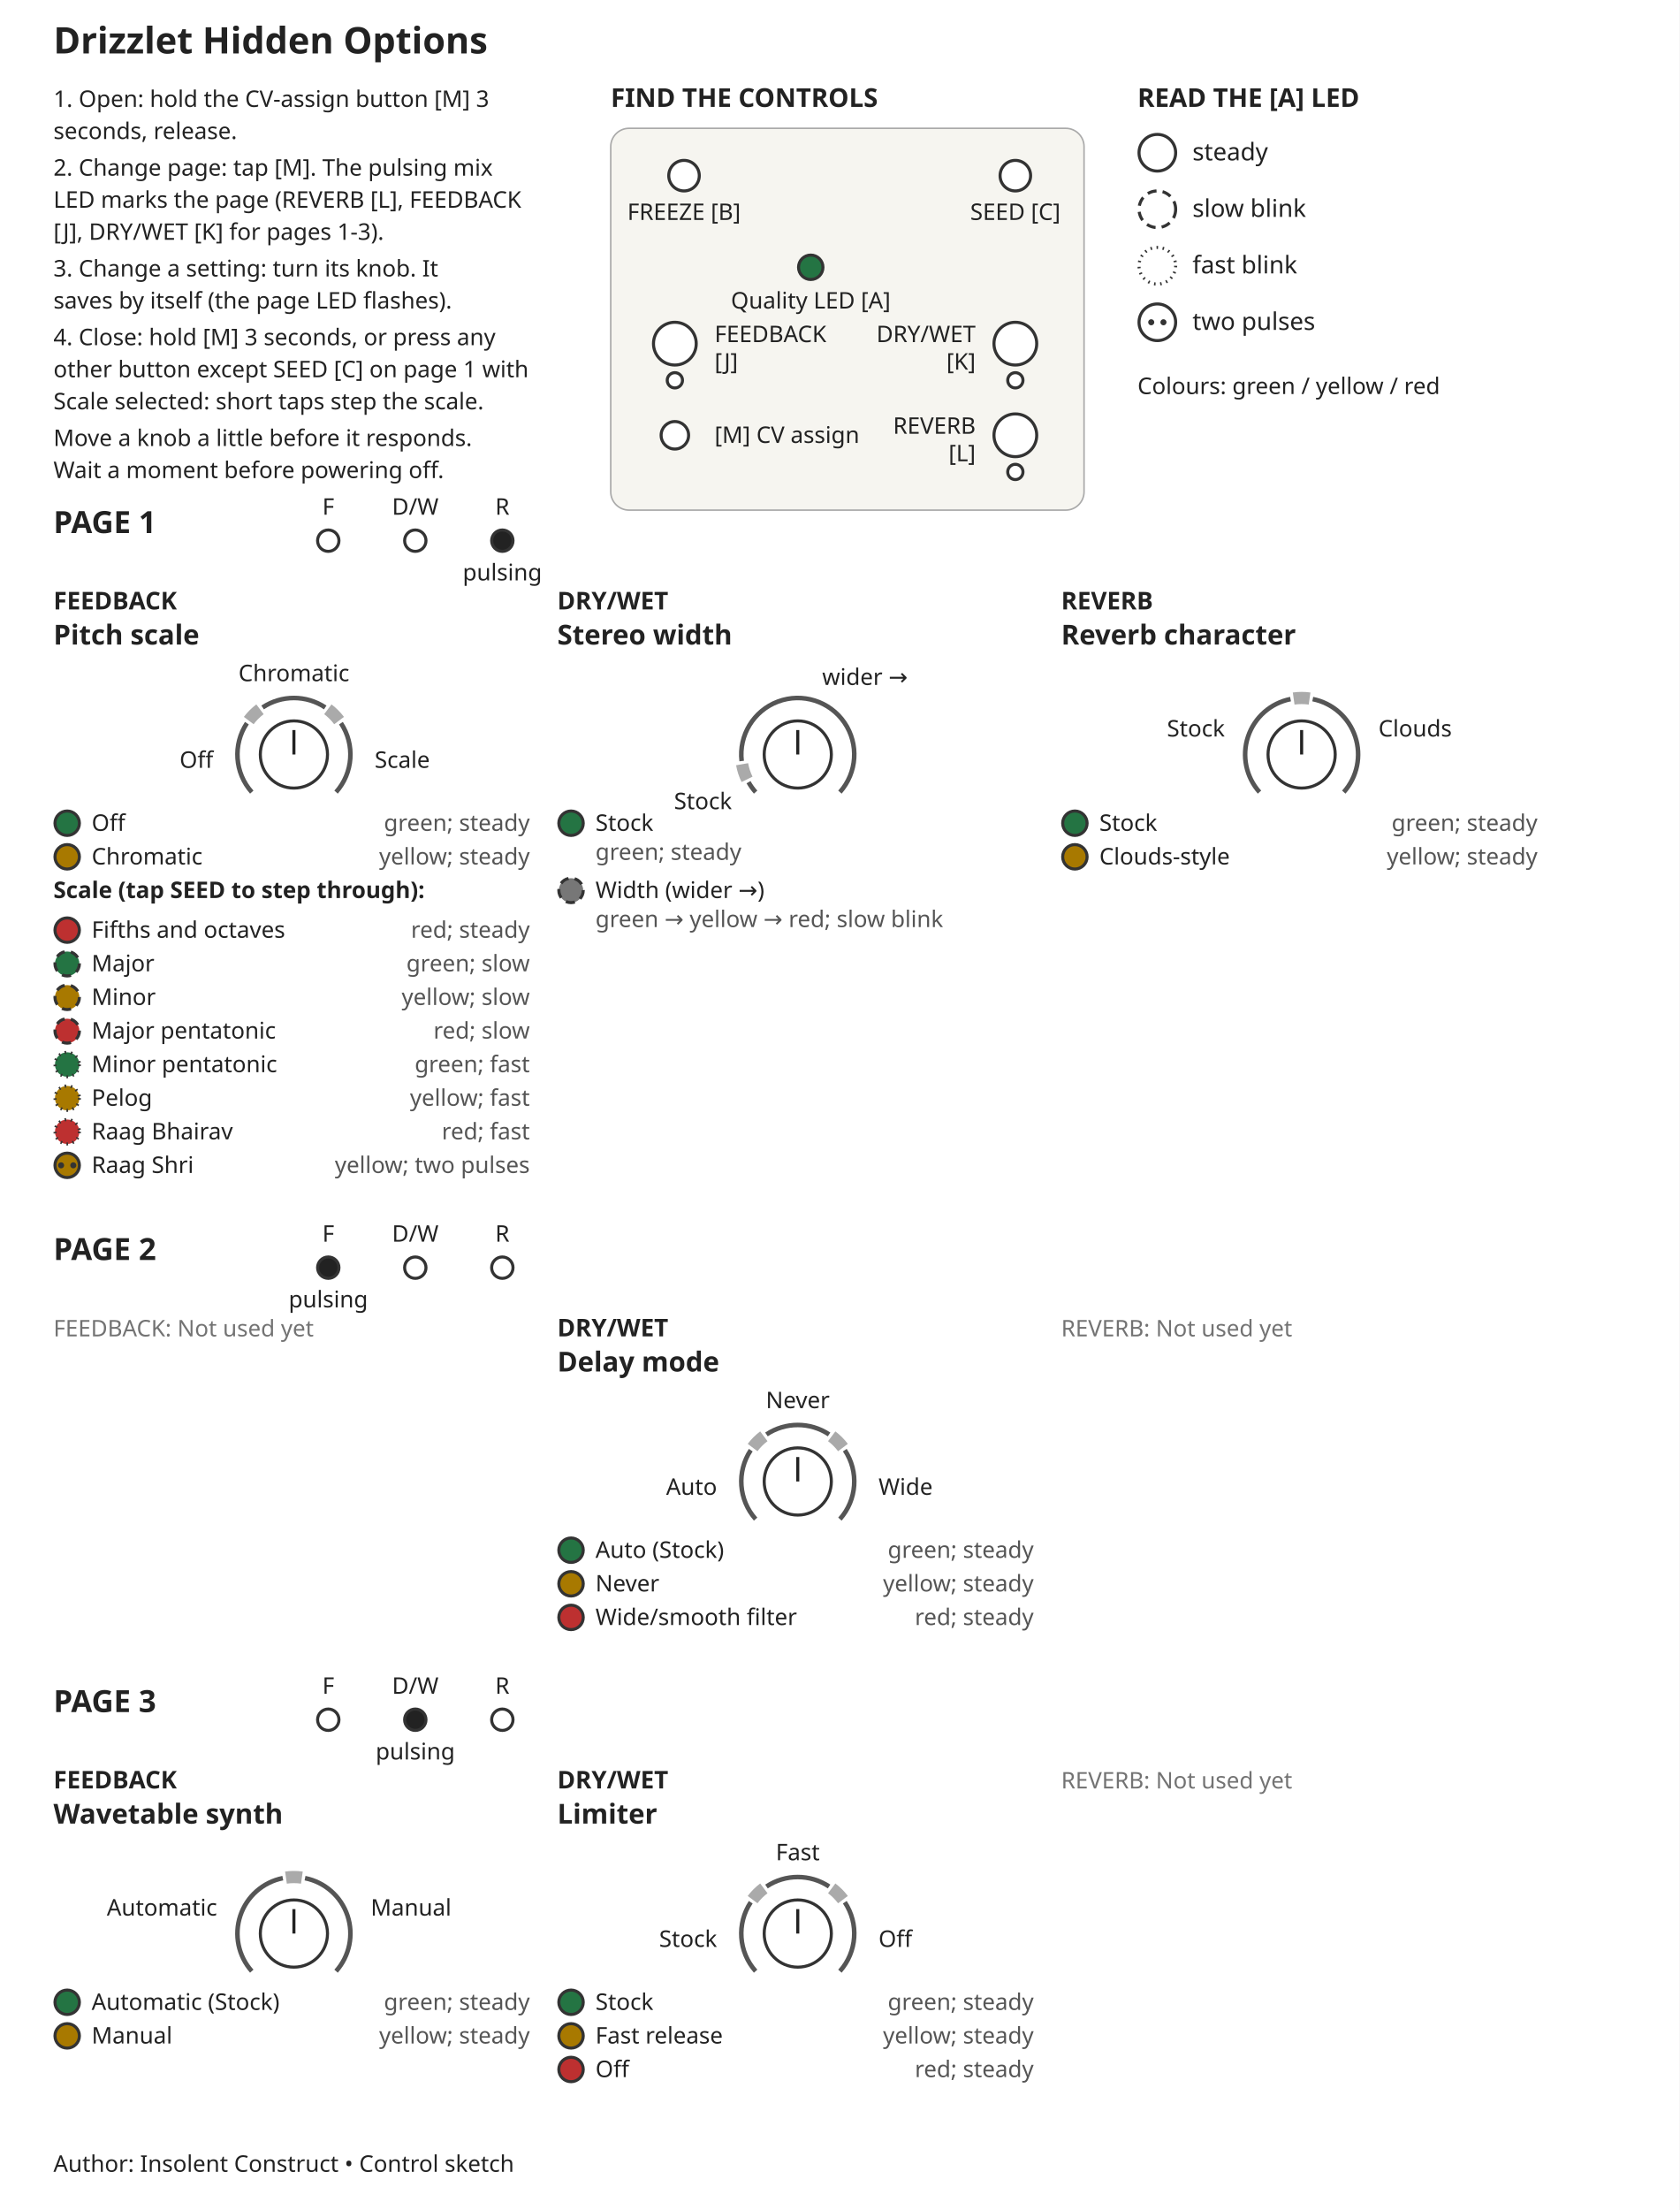
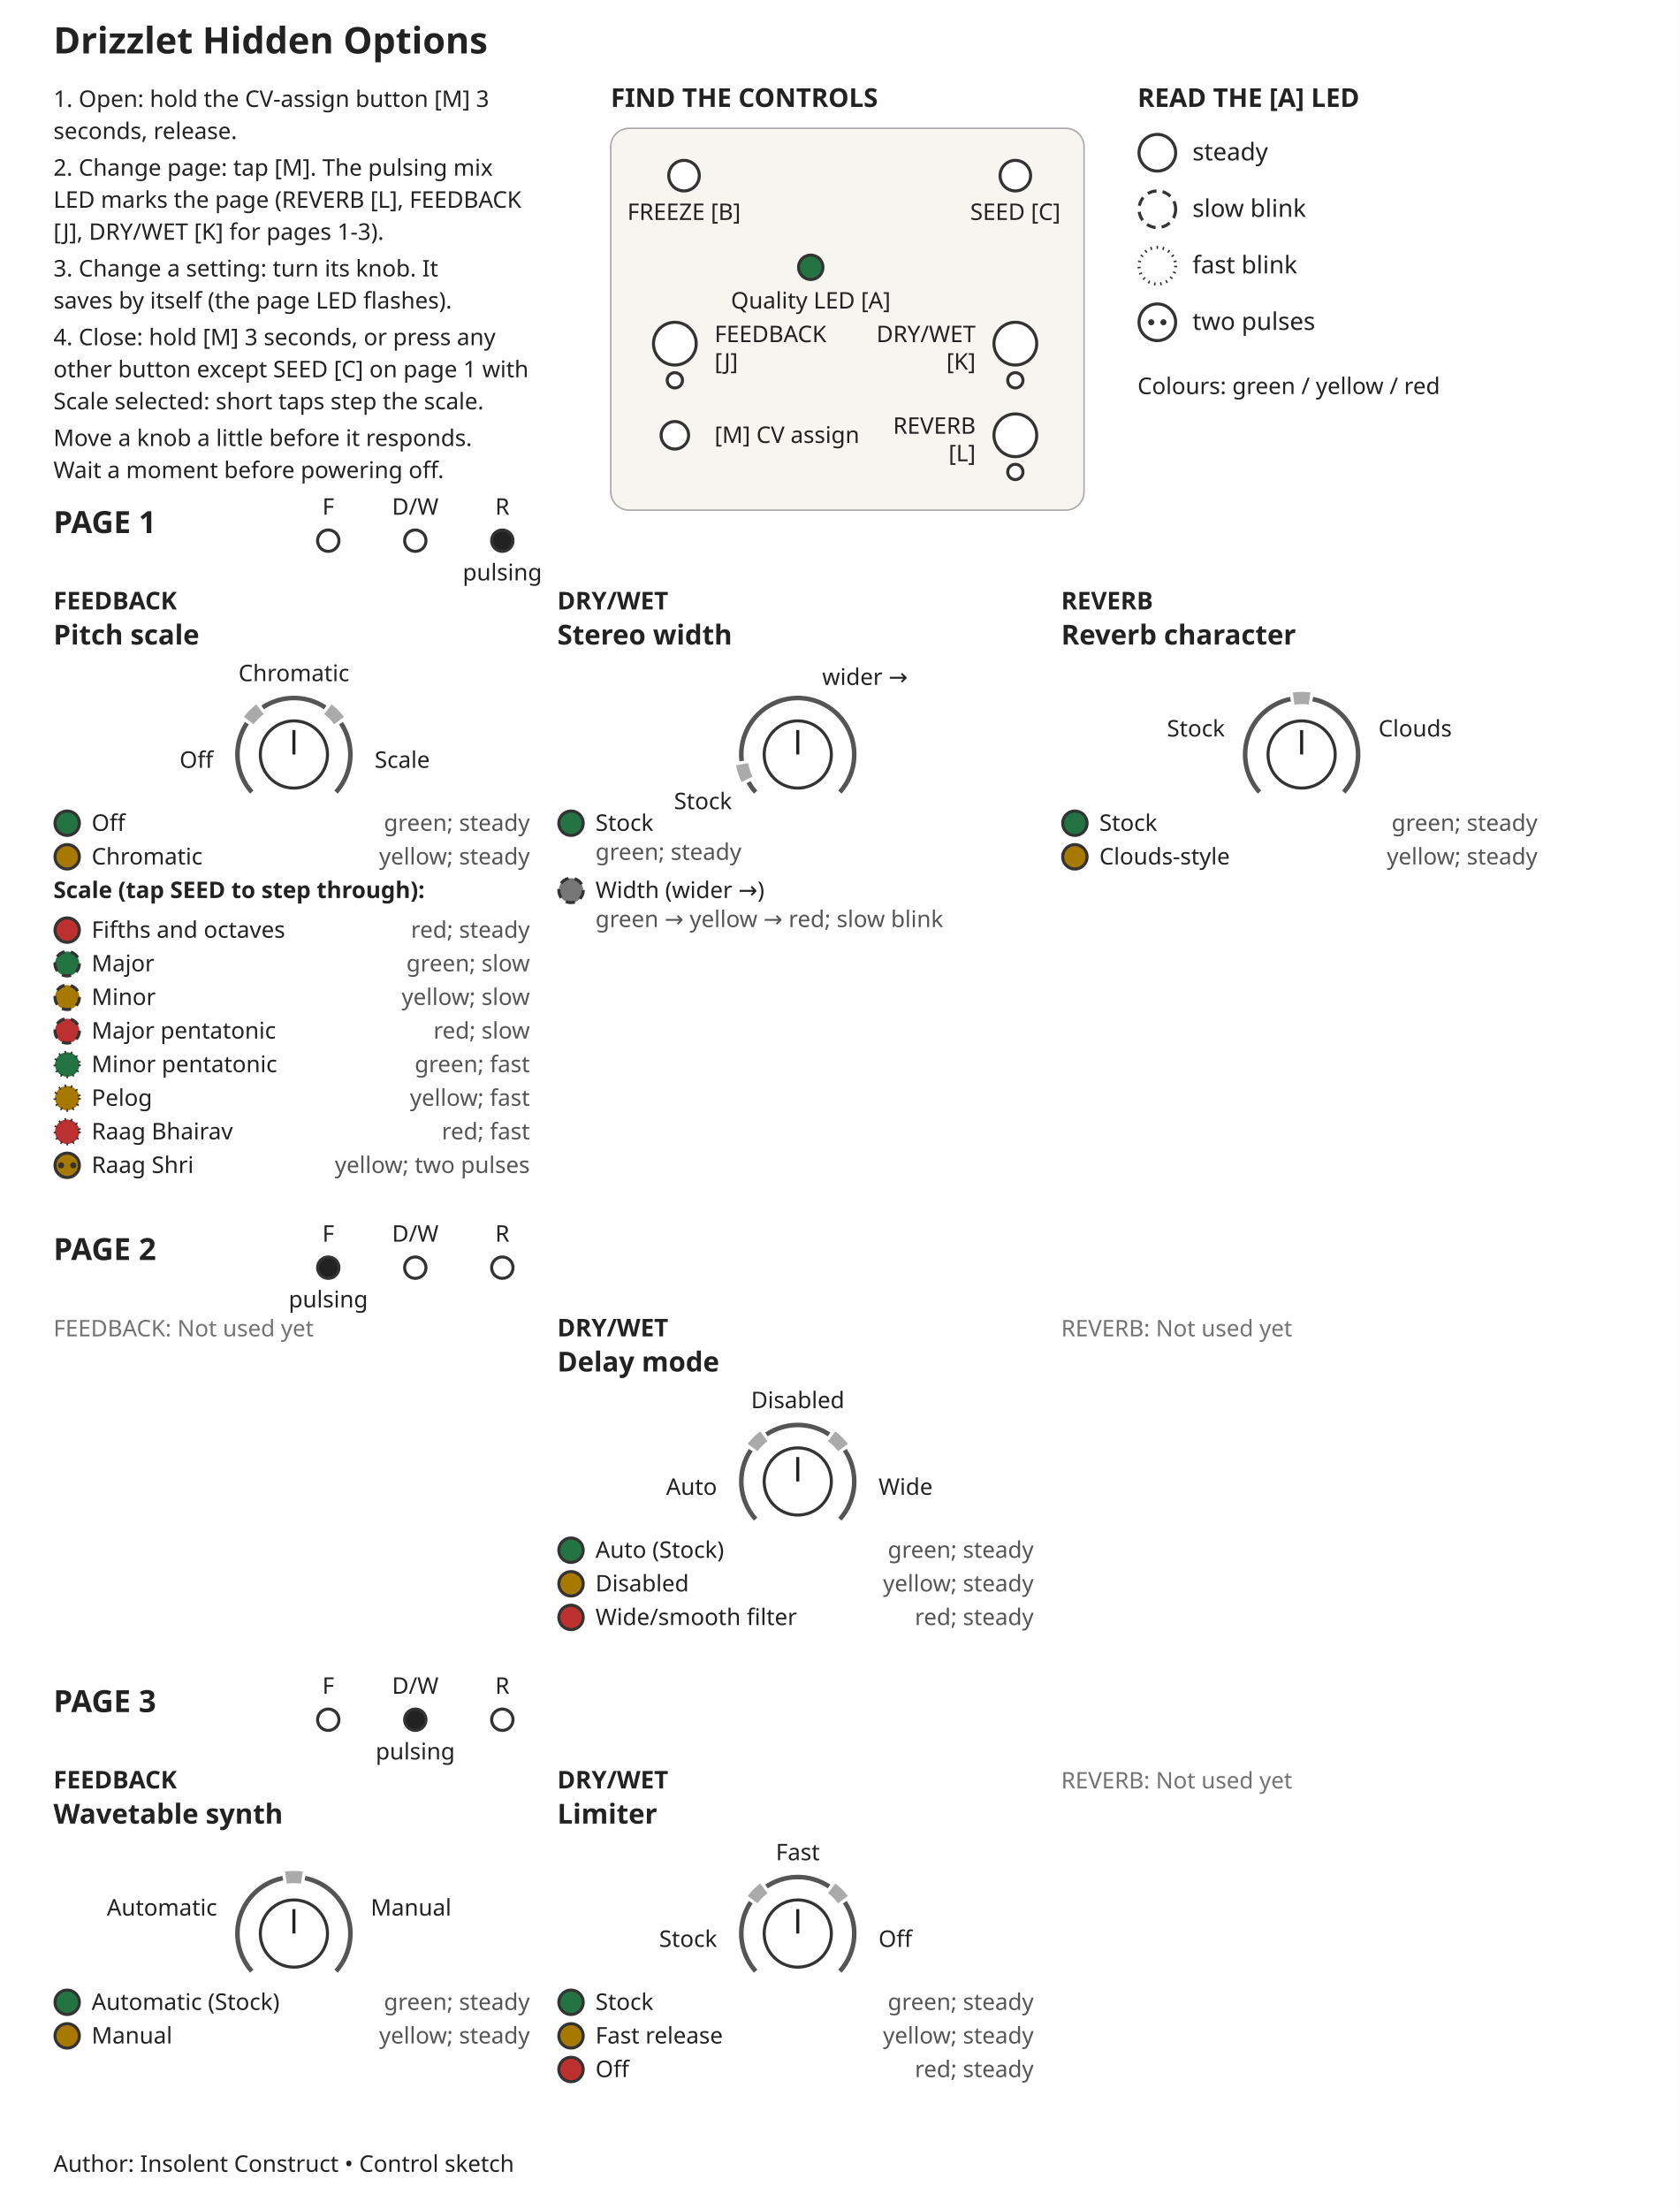
<svg xmlns="http://www.w3.org/2000/svg" width="190mm" height="249.94mm" viewBox="0 0 1100 1447" role="img" aria-labelledby="title desc">
  <rect width="100%" height="100%" fill="white" />
  <g font-family="sans-serif" fill="#222">
    <text x="35" y="35" font-size="24" font-weight="bold" fill="#222" text-anchor="start">Drizzlet Hidden Options</text>
    <text x="35" y="70" font-size="15" font-weight="normal" fill="#222" text-anchor="start">1. Open: hold the CV-assign button [M] 3</text>
    <text x="35" y="91" font-size="15" font-weight="normal" fill="#222" text-anchor="start">seconds, release.</text>
    <text x="35" y="115" font-size="15" font-weight="normal" fill="#222" text-anchor="start">2. Change page: tap [M]. The pulsing mix</text>
    <text x="35" y="136" font-size="15" font-weight="normal" fill="#222" text-anchor="start">LED marks the page (REVERB [L], FEEDBACK</text>
    <text x="35" y="157" font-size="15" font-weight="normal" fill="#222" text-anchor="start">[J], DRY/WET [K] for pages 1-3).</text>
    <text x="35" y="181" font-size="15" font-weight="normal" fill="#222" text-anchor="start">3. Change a setting: turn its knob. It</text>
    <text x="35" y="202" font-size="15" font-weight="normal" fill="#222" text-anchor="start">saves by itself (the page LED flashes).</text>
    <text x="35" y="226" font-size="15" font-weight="normal" fill="#222" text-anchor="start">4. Close: hold [M] 3 seconds, or press any</text>
    <text x="35" y="247" font-size="15" font-weight="normal" fill="#222" text-anchor="start">other button except SEED [C] on page 1 with</text>
    <text x="35" y="268" font-size="15" font-weight="normal" fill="#222" text-anchor="start">Scale selected: short taps step the scale.</text>
    <text x="35" y="292" font-size="15" font-weight="normal" fill="#222" text-anchor="start">Move a knob a little before it responds.</text>
    <text x="35" y="313" font-size="15" font-weight="normal" fill="#222" text-anchor="start">Wait a moment before powering off.</text>
    <text x="400" y="70" font-size="17" font-weight="bold" fill="#222" text-anchor="start">FIND THE CONTROLS</text>
    <rect x="400" y="84" width="310" height="250" rx="12" fill="#f6f5f0" stroke="#aaa" />
    <circle cx="448" cy="115" r="10" fill="white" stroke="#333" stroke-width="2" />
    <text x="448" y="144" font-size="15" font-weight="normal" fill="#222" text-anchor="middle">FREEZE [B]</text>
    <circle cx="665" cy="115" r="10" fill="white" stroke="#333" stroke-width="2" />
    <text x="665" y="144" font-size="15" font-weight="normal" fill="#222" text-anchor="middle">SEED [C]</text>
    <circle cx="531" cy="175" r="8" fill="#247443" stroke="#333" stroke-width="2" />
    <text x="531" y="202" font-size="15" font-weight="normal" fill="#222" text-anchor="middle">Quality LED [A]</text>
    <circle cx="442" cy="225" r="14" fill="white" stroke="#333" stroke-width="2" />
    <circle cx="442" cy="249" r="5" fill="white" stroke="#333" stroke-width="2" />
    <text x="468" y="224" font-size="15" font-weight="normal" fill="#222" text-anchor="start">FEEDBACK</text>
    <text x="468" y="242" font-size="15" font-weight="normal" fill="#222" text-anchor="start">[J]</text>
    <circle cx="665" cy="225" r="14" fill="white" stroke="#333" stroke-width="2" />
    <circle cx="665" cy="249" r="5" fill="white" stroke="#333" stroke-width="2" />
    <text x="639" y="224" font-size="15" font-weight="normal" fill="#222" text-anchor="end">DRY/WET</text>
    <text x="639" y="242" font-size="15" font-weight="normal" fill="#222" text-anchor="end">[K]</text>
    <circle cx="665" cy="285" r="14" fill="white" stroke="#333" stroke-width="2" />
    <circle cx="665" cy="309" r="5" fill="white" stroke="#333" stroke-width="2" />
    <text x="639" y="284" font-size="15" font-weight="normal" fill="#222" text-anchor="end">REVERB</text>
    <text x="639" y="302" font-size="15" font-weight="normal" fill="#222" text-anchor="end">[L]</text>
    <circle cx="442" cy="285" r="9" fill="white" stroke="#333" stroke-width="2" />
    <text x="468" y="290" font-size="15" font-weight="normal" fill="#222" text-anchor="start">[M] CV assign</text>
    <text x="745" y="70" font-size="17" font-weight="bold" fill="#222" text-anchor="start">READ THE [A] LED</text>
    <circle cx="758" cy="100" r="12" fill="white" stroke="#333" stroke-width="2" />
    <text x="781" y="105" font-size="16" font-weight="normal" fill="#222" text-anchor="start">steady</text>
    <circle cx="758" cy="137" r="12" fill="white" stroke="#333" stroke-width="2" stroke-dasharray="6 4" />
    <text x="781" y="142" font-size="16" font-weight="normal" fill="#222" text-anchor="start">slow blink</text>
    <circle cx="758" cy="174" r="12" fill="white" stroke="#333" stroke-width="2" stroke-dasharray="1 3" />
    <text x="781" y="179" font-size="16" font-weight="normal" fill="#222" text-anchor="start">fast blink</text>
    <circle cx="758" cy="211" r="12" fill="white" stroke="#333" stroke-width="2" />
    <circle cx="754" cy="211" r="1" fill="#222" stroke="#333" stroke-width="2" />
    <circle cx="762" cy="211" r="1" fill="#222" stroke="#333" stroke-width="2" />
    <text x="781" y="216" font-size="16" font-weight="normal" fill="#222" text-anchor="start">two pulses</text>
    <text x="745" y="258" font-size="15" font-weight="normal" fill="#222" text-anchor="start">Colours: green / yellow / red</text>
    <text x="35" y="349" font-size="20" font-weight="bold" fill="#222" text-anchor="start">PAGE 1</text>
    <text x="215" y="337" font-size="15" font-weight="normal" fill="#222" text-anchor="middle">F</text>
    <circle cx="215" cy="354" r="7" fill="white" stroke="#333" stroke-width="2" />
    <text x="272" y="337" font-size="15" font-weight="normal" fill="#222" text-anchor="middle">D/W</text>
    <circle cx="272" cy="354" r="7" fill="white" stroke="#333" stroke-width="2" />
    <text x="329" y="337" font-size="15" font-weight="normal" fill="#222" text-anchor="middle">R</text>
    <circle cx="329" cy="354" r="7" fill="#222" stroke="#333" stroke-width="2" />
    <text x="329" y="380" font-size="15" font-weight="normal" fill="#222" text-anchor="middle">pulsing</text>
    <text x="35" y="399" font-size="16" font-weight="bold" fill="#222" text-anchor="start">FEEDBACK</text>
    <text x="35" y="422" font-size="18" font-weight="bold" fill="#222" text-anchor="start">Pitch scale</text>
    <circle cx="192.5" cy="494" r="22" fill="white" stroke="#333" stroke-width="2" />
    <path d="M 192.5 494 v -16" stroke="#222" stroke-width="2" />
    <path d="M 164.900 518.642 A 37 37 0 0 1 161.703 473.492" fill="none" stroke="#555" stroke-width="3" />
    <text x="139.63" y="502.74" font-size="15" font-weight="normal" fill="#222" text-anchor="end">Off</text>
    <path d="M 171.992 463.203 A 37 37 0 0 1 213.008 463.203" fill="none" stroke="#555" stroke-width="3" />
    <text x="192.5" y="446.0" font-size="15" font-weight="normal" fill="#222" text-anchor="middle">Chromatic</text>
    <path d="M 223.297 473.492 A 37 37 0 0 1 220.100 518.642" fill="none" stroke="#555" stroke-width="3" />
    <text x="245.37" y="502.74" font-size="15" font-weight="normal" fill="#222" text-anchor="start">Scale</text>
    <path d="M 162.912 471.784 A 37 37 0 0 1 170.284 464.412" fill="none" stroke="#aaa" stroke-width="8" />
    <path d="M 214.716 464.412 A 37 37 0 0 1 222.088 471.784" fill="none" stroke="#aaa" stroke-width="8" />
    <circle cx="44" cy="539" r="8" fill="#247443" stroke="#333" stroke-width="2" />
    <text x="60" y="544" font-size="15" font-weight="normal" fill="#222" text-anchor="start">Off</text>
    <text x="347" y="544" font-size="15" font-weight="normal" fill="#555" text-anchor="end">green; steady</text>
    <circle cx="44" cy="561" r="8" fill="#a87900" stroke="#333" stroke-width="2" />
    <text x="60" y="566" font-size="15" font-weight="normal" fill="#222" text-anchor="start">Chromatic</text>
    <text x="347" y="566" font-size="15" font-weight="normal" fill="#555" text-anchor="end">yellow; steady</text>
    <text x="35" y="588" font-size="15" font-weight="bold" fill="#222" text-anchor="start">Scale (tap SEED to step through):</text>
    <circle cx="44" cy="609" r="8" fill="#bd3030" stroke="#333" stroke-width="2" />
    <text x="60" y="614" font-size="15" font-weight="normal" fill="#222" text-anchor="start">Fifths and octaves</text>
    <text x="347" y="614" font-size="15" font-weight="normal" fill="#555" text-anchor="end">red; steady</text>
    <circle cx="44" cy="631" r="8" fill="#247443" stroke="#333" stroke-width="2" stroke-dasharray="6 4" />
    <text x="60" y="636" font-size="15" font-weight="normal" fill="#222" text-anchor="start">Major</text>
    <text x="347" y="636" font-size="15" font-weight="normal" fill="#555" text-anchor="end">green; slow</text>
    <circle cx="44" cy="653" r="8" fill="#a87900" stroke="#333" stroke-width="2" stroke-dasharray="6 4" />
    <text x="60" y="658" font-size="15" font-weight="normal" fill="#222" text-anchor="start">Minor</text>
    <text x="347" y="658" font-size="15" font-weight="normal" fill="#555" text-anchor="end">yellow; slow</text>
    <circle cx="44" cy="675" r="8" fill="#bd3030" stroke="#333" stroke-width="2" stroke-dasharray="6 4" />
    <text x="60" y="680" font-size="15" font-weight="normal" fill="#222" text-anchor="start">Major pentatonic</text>
    <text x="347" y="680" font-size="15" font-weight="normal" fill="#555" text-anchor="end">red; slow</text>
    <circle cx="44" cy="697" r="8" fill="#247443" stroke="#333" stroke-width="2" stroke-dasharray="1 3" />
    <text x="60" y="702" font-size="15" font-weight="normal" fill="#222" text-anchor="start">Minor pentatonic</text>
    <text x="347" y="702" font-size="15" font-weight="normal" fill="#555" text-anchor="end">green; fast</text>
    <circle cx="44" cy="719" r="8" fill="#a87900" stroke="#333" stroke-width="2" stroke-dasharray="1 3" />
    <text x="60" y="724" font-size="15" font-weight="normal" fill="#222" text-anchor="start">Pelog</text>
    <text x="347" y="724" font-size="15" font-weight="normal" fill="#555" text-anchor="end">yellow; fast</text>
    <circle cx="44" cy="741" r="8" fill="#bd3030" stroke="#333" stroke-width="2" stroke-dasharray="1 3" />
    <text x="60" y="746" font-size="15" font-weight="normal" fill="#222" text-anchor="start">Raag Bhairav</text>
    <text x="347" y="746" font-size="15" font-weight="normal" fill="#555" text-anchor="end">red; fast</text>
    <circle cx="44" cy="763" r="8" fill="#a87900" stroke="#333" stroke-width="2" />
    <circle cx="40" cy="763" r="1" fill="#222" stroke="#333" stroke-width="2" />
    <circle cx="48" cy="763" r="1" fill="#222" stroke="#333" stroke-width="2" />
    <text x="60" y="768" font-size="15" font-weight="normal" fill="#222" text-anchor="start">Raag Shri</text>
    <text x="347" y="768" font-size="15" font-weight="normal" fill="#555" text-anchor="end">yellow; two pulses</text>
    <text x="365" y="399" font-size="16" font-weight="bold" fill="#222" text-anchor="start">DRY/WET</text>
    <text x="365" y="422" font-size="18" font-weight="bold" fill="#222" text-anchor="start">Stereo width</text>
    <circle cx="522.5" cy="494" r="22" fill="white" stroke="#333" stroke-width="2" />
    <path d="M 522.5 494 v -16" stroke="#222" stroke-width="2" />
    <path d="M 494.900 518.642 A 37 37 0 0 1 490.246 512.130" fill="none" stroke="#555" stroke-width="3" />
    <text x="479.38" y="529.81" font-size="15" font-weight="normal" fill="#222" text-anchor="end">Stock</text>
    <path d="M 485.750 498.291 A 37 37 0 1 1 550.100 518.642" fill="none" stroke="#555" stroke-width="3" />
    <text x="538.48" y="448.47" font-size="15" font-weight="normal" fill="#222" text-anchor="start">wider →</text>
    <path d="M 489.273 510.278 A 37 37 0 0 1 486.051 500.361" fill="none" stroke="#aaa" stroke-width="8" />
    <circle cx="374" cy="539" r="8" fill="#247443" stroke="#333" stroke-width="2" />
    <text x="390" y="544" font-size="15" font-weight="normal" fill="#222" text-anchor="start">Stock</text>
    <text x="390" y="563" font-size="15" font-weight="normal" fill="#555" text-anchor="start">green; steady</text>
    <circle cx="374" cy="583" r="8" fill="#777" stroke="#333" stroke-width="2" stroke-dasharray="6 4" />
    <text x="390" y="588" font-size="15" font-weight="normal" fill="#222" text-anchor="start">Width (wider →)</text>
    <text x="390" y="607" font-size="15" font-weight="normal" fill="#555" text-anchor="start">green → yellow → red; slow blink</text>
    <text x="695" y="399" font-size="16" font-weight="bold" fill="#222" text-anchor="start">REVERB</text>
    <text x="695" y="422" font-size="18" font-weight="bold" fill="#222" text-anchor="start">Reverb character</text>
    <circle cx="852.5" cy="494" r="22" fill="white" stroke="#333" stroke-width="2" />
    <path d="M 852.5 494 v -16" stroke="#222" stroke-width="2" />
    <path d="M 824.900 518.642 A 37 37 0 0 1 845.225 457.722" fill="none" stroke="#555" stroke-width="3" />
    <text x="802.22" y="482.23" font-size="15" font-weight="normal" fill="#222" text-anchor="end">Stock</text>
    <path d="M 859.775 457.722 A 37 37 0 0 1 880.100 518.642" fill="none" stroke="#555" stroke-width="3" />
    <text x="902.78" y="482.23" font-size="15" font-weight="normal" fill="#222" text-anchor="start">Clouds</text>
    <path d="M 847.287 457.369 A 37 37 0 0 1 857.713 457.369" fill="none" stroke="#aaa" stroke-width="8" />
    <circle cx="704" cy="539" r="8" fill="#247443" stroke="#333" stroke-width="2" />
    <text x="720" y="544" font-size="15" font-weight="normal" fill="#222" text-anchor="start">Stock</text>
    <text x="1007" y="544" font-size="15" font-weight="normal" fill="#555" text-anchor="end">green; steady</text>
    <circle cx="704" cy="561" r="8" fill="#a87900" stroke="#333" stroke-width="2" />
    <text x="720" y="566" font-size="15" font-weight="normal" fill="#222" text-anchor="start">Clouds-style</text>
    <text x="1007" y="566" font-size="15" font-weight="normal" fill="#555" text-anchor="end">yellow; steady</text>
    <text x="35" y="825" font-size="20" font-weight="bold" fill="#222" text-anchor="start">PAGE 2</text>
    <text x="215" y="813" font-size="15" font-weight="normal" fill="#222" text-anchor="middle">F</text>
    <circle cx="215" cy="830" r="7" fill="#222" stroke="#333" stroke-width="2" />
    <text x="215" y="856" font-size="15" font-weight="normal" fill="#222" text-anchor="middle">pulsing</text>
    <text x="272" y="813" font-size="15" font-weight="normal" fill="#222" text-anchor="middle">D/W</text>
    <circle cx="272" cy="830" r="7" fill="white" stroke="#333" stroke-width="2" />
    <text x="329" y="813" font-size="15" font-weight="normal" fill="#222" text-anchor="middle">R</text>
    <circle cx="329" cy="830" r="7" fill="white" stroke="#333" stroke-width="2" />
    <text x="35" y="875" font-size="15" font-weight="normal" fill="#737373" text-anchor="start">FEEDBACK: Not used yet</text>
    <text x="365" y="875" font-size="16" font-weight="bold" fill="#222" text-anchor="start">DRY/WET</text>
    <text x="365" y="898" font-size="18" font-weight="bold" fill="#222" text-anchor="start">Delay mode</text>
    <circle cx="522.5" cy="970" r="22" fill="white" stroke="#333" stroke-width="2" />
    <path d="M 522.5 970 v -16" stroke="#222" stroke-width="2" />
    <path d="M 494.900 994.642 A 37 37 0 0 1 491.703 949.492" fill="none" stroke="#555" stroke-width="3" />
    <text x="469.63" y="978.74" font-size="15" font-weight="normal" fill="#222" text-anchor="end">Auto</text>
    <path d="M 501.992 939.203 A 37 37 0 0 1 543.008 939.203" fill="none" stroke="#555" stroke-width="3" />
-     <text x="522.5" y="922.0" font-size="15" font-weight="normal" fill="#222" text-anchor="middle">Never</text>
+     <text x="522.5" y="922.0" font-size="15" font-weight="normal" fill="#222" text-anchor="middle">Disabled</text>
    <path d="M 553.297 949.492 A 37 37 0 0 1 550.100 994.642" fill="none" stroke="#555" stroke-width="3" />
    <text x="575.37" y="978.74" font-size="15" font-weight="normal" fill="#222" text-anchor="start">Wide</text>
    <path d="M 492.912 947.784 A 37 37 0 0 1 500.284 940.412" fill="none" stroke="#aaa" stroke-width="8" />
    <path d="M 544.716 940.412 A 37 37 0 0 1 552.088 947.784" fill="none" stroke="#aaa" stroke-width="8" />
    <circle cx="374" cy="1015" r="8" fill="#247443" stroke="#333" stroke-width="2" />
    <text x="390" y="1020" font-size="15" font-weight="normal" fill="#222" text-anchor="start">Auto (Stock)</text>
    <text x="677" y="1020" font-size="15" font-weight="normal" fill="#555" text-anchor="end">green; steady</text>
    <circle cx="374" cy="1037" r="8" fill="#a87900" stroke="#333" stroke-width="2" />
-     <text x="390" y="1042" font-size="15" font-weight="normal" fill="#222" text-anchor="start">Never</text>
+     <text x="390" y="1042" font-size="15" font-weight="normal" fill="#222" text-anchor="start">Disabled</text>
    <text x="677" y="1042" font-size="15" font-weight="normal" fill="#555" text-anchor="end">yellow; steady</text>
    <circle cx="374" cy="1059" r="8" fill="#bd3030" stroke="#333" stroke-width="2" />
    <text x="390" y="1064" font-size="15" font-weight="normal" fill="#222" text-anchor="start">Wide/smooth filter</text>
    <text x="677" y="1064" font-size="15" font-weight="normal" fill="#555" text-anchor="end">red; steady</text>
    <text x="695" y="875" font-size="15" font-weight="normal" fill="#737373" text-anchor="start">REVERB: Not used yet</text>
    <text x="35" y="1121" font-size="20" font-weight="bold" fill="#222" text-anchor="start">PAGE 3</text>
    <text x="215" y="1109" font-size="15" font-weight="normal" fill="#222" text-anchor="middle">F</text>
    <circle cx="215" cy="1126" r="7" fill="white" stroke="#333" stroke-width="2" />
    <text x="272" y="1109" font-size="15" font-weight="normal" fill="#222" text-anchor="middle">D/W</text>
    <circle cx="272" cy="1126" r="7" fill="#222" stroke="#333" stroke-width="2" />
    <text x="272" y="1152" font-size="15" font-weight="normal" fill="#222" text-anchor="middle">pulsing</text>
    <text x="329" y="1109" font-size="15" font-weight="normal" fill="#222" text-anchor="middle">R</text>
    <circle cx="329" cy="1126" r="7" fill="white" stroke="#333" stroke-width="2" />
    <text x="35" y="1171" font-size="16" font-weight="bold" fill="#222" text-anchor="start">FEEDBACK</text>
    <text x="35" y="1194" font-size="18" font-weight="bold" fill="#222" text-anchor="start">Wavetable synth</text>
    <circle cx="192.5" cy="1266" r="22" fill="white" stroke="#333" stroke-width="2" />
    <path d="M 192.5 1266 v -16" stroke="#222" stroke-width="2" />
    <path d="M 164.900 1290.642 A 37 37 0 0 1 185.225 1229.722" fill="none" stroke="#555" stroke-width="3" />
    <text x="142.22" y="1254.23" font-size="15" font-weight="normal" fill="#222" text-anchor="end">Automatic</text>
    <path d="M 199.775 1229.722 A 37 37 0 0 1 220.100 1290.642" fill="none" stroke="#555" stroke-width="3" />
    <text x="242.78" y="1254.23" font-size="15" font-weight="normal" fill="#222" text-anchor="start">Manual</text>
    <path d="M 187.287 1229.369 A 37 37 0 0 1 197.713 1229.369" fill="none" stroke="#aaa" stroke-width="8" />
    <circle cx="44" cy="1311" r="8" fill="#247443" stroke="#333" stroke-width="2" />
    <text x="60" y="1316" font-size="15" font-weight="normal" fill="#222" text-anchor="start">Automatic (Stock)</text>
    <text x="347" y="1316" font-size="15" font-weight="normal" fill="#555" text-anchor="end">green; steady</text>
    <circle cx="44" cy="1333" r="8" fill="#a87900" stroke="#333" stroke-width="2" />
    <text x="60" y="1338" font-size="15" font-weight="normal" fill="#222" text-anchor="start">Manual</text>
    <text x="347" y="1338" font-size="15" font-weight="normal" fill="#555" text-anchor="end">yellow; steady</text>
    <text x="365" y="1171" font-size="16" font-weight="bold" fill="#222" text-anchor="start">DRY/WET</text>
    <text x="365" y="1194" font-size="18" font-weight="bold" fill="#222" text-anchor="start">Limiter</text>
    <circle cx="522.5" cy="1266" r="22" fill="white" stroke="#333" stroke-width="2" />
    <path d="M 522.5 1266 v -16" stroke="#222" stroke-width="2" />
    <path d="M 494.900 1290.642 A 37 37 0 0 1 491.703 1245.492" fill="none" stroke="#555" stroke-width="3" />
    <text x="469.63" y="1274.74" font-size="15" font-weight="normal" fill="#222" text-anchor="end">Stock</text>
    <path d="M 501.992 1235.203 A 37 37 0 0 1 543.008 1235.203" fill="none" stroke="#555" stroke-width="3" />
    <text x="522.5" y="1218.0" font-size="15" font-weight="normal" fill="#222" text-anchor="middle">Fast</text>
    <path d="M 553.297 1245.492 A 37 37 0 0 1 550.100 1290.642" fill="none" stroke="#555" stroke-width="3" />
    <text x="575.37" y="1274.74" font-size="15" font-weight="normal" fill="#222" text-anchor="start">Off</text>
    <path d="M 492.912 1243.784 A 37 37 0 0 1 500.284 1236.412" fill="none" stroke="#aaa" stroke-width="8" />
    <path d="M 544.716 1236.412 A 37 37 0 0 1 552.088 1243.784" fill="none" stroke="#aaa" stroke-width="8" />
    <circle cx="374" cy="1311" r="8" fill="#247443" stroke="#333" stroke-width="2" />
    <text x="390" y="1316" font-size="15" font-weight="normal" fill="#222" text-anchor="start">Stock</text>
    <text x="677" y="1316" font-size="15" font-weight="normal" fill="#555" text-anchor="end">green; steady</text>
    <circle cx="374" cy="1333" r="8" fill="#a87900" stroke="#333" stroke-width="2" />
    <text x="390" y="1338" font-size="15" font-weight="normal" fill="#222" text-anchor="start">Fast release</text>
    <text x="677" y="1338" font-size="15" font-weight="normal" fill="#555" text-anchor="end">yellow; steady</text>
    <circle cx="374" cy="1355" r="8" fill="#bd3030" stroke="#333" stroke-width="2" />
    <text x="390" y="1360" font-size="15" font-weight="normal" fill="#222" text-anchor="start">Off</text>
    <text x="677" y="1360" font-size="15" font-weight="normal" fill="#555" text-anchor="end">red; steady</text>
    <text x="695" y="1171" font-size="15" font-weight="normal" fill="#737373" text-anchor="start">REVERB: Not used yet</text>
    <text x="35" y="1422" font-size="15" font-weight="normal" fill="#222" text-anchor="start">Author: Insolent Construct • Control sketch</text>
  </g>
</svg>
